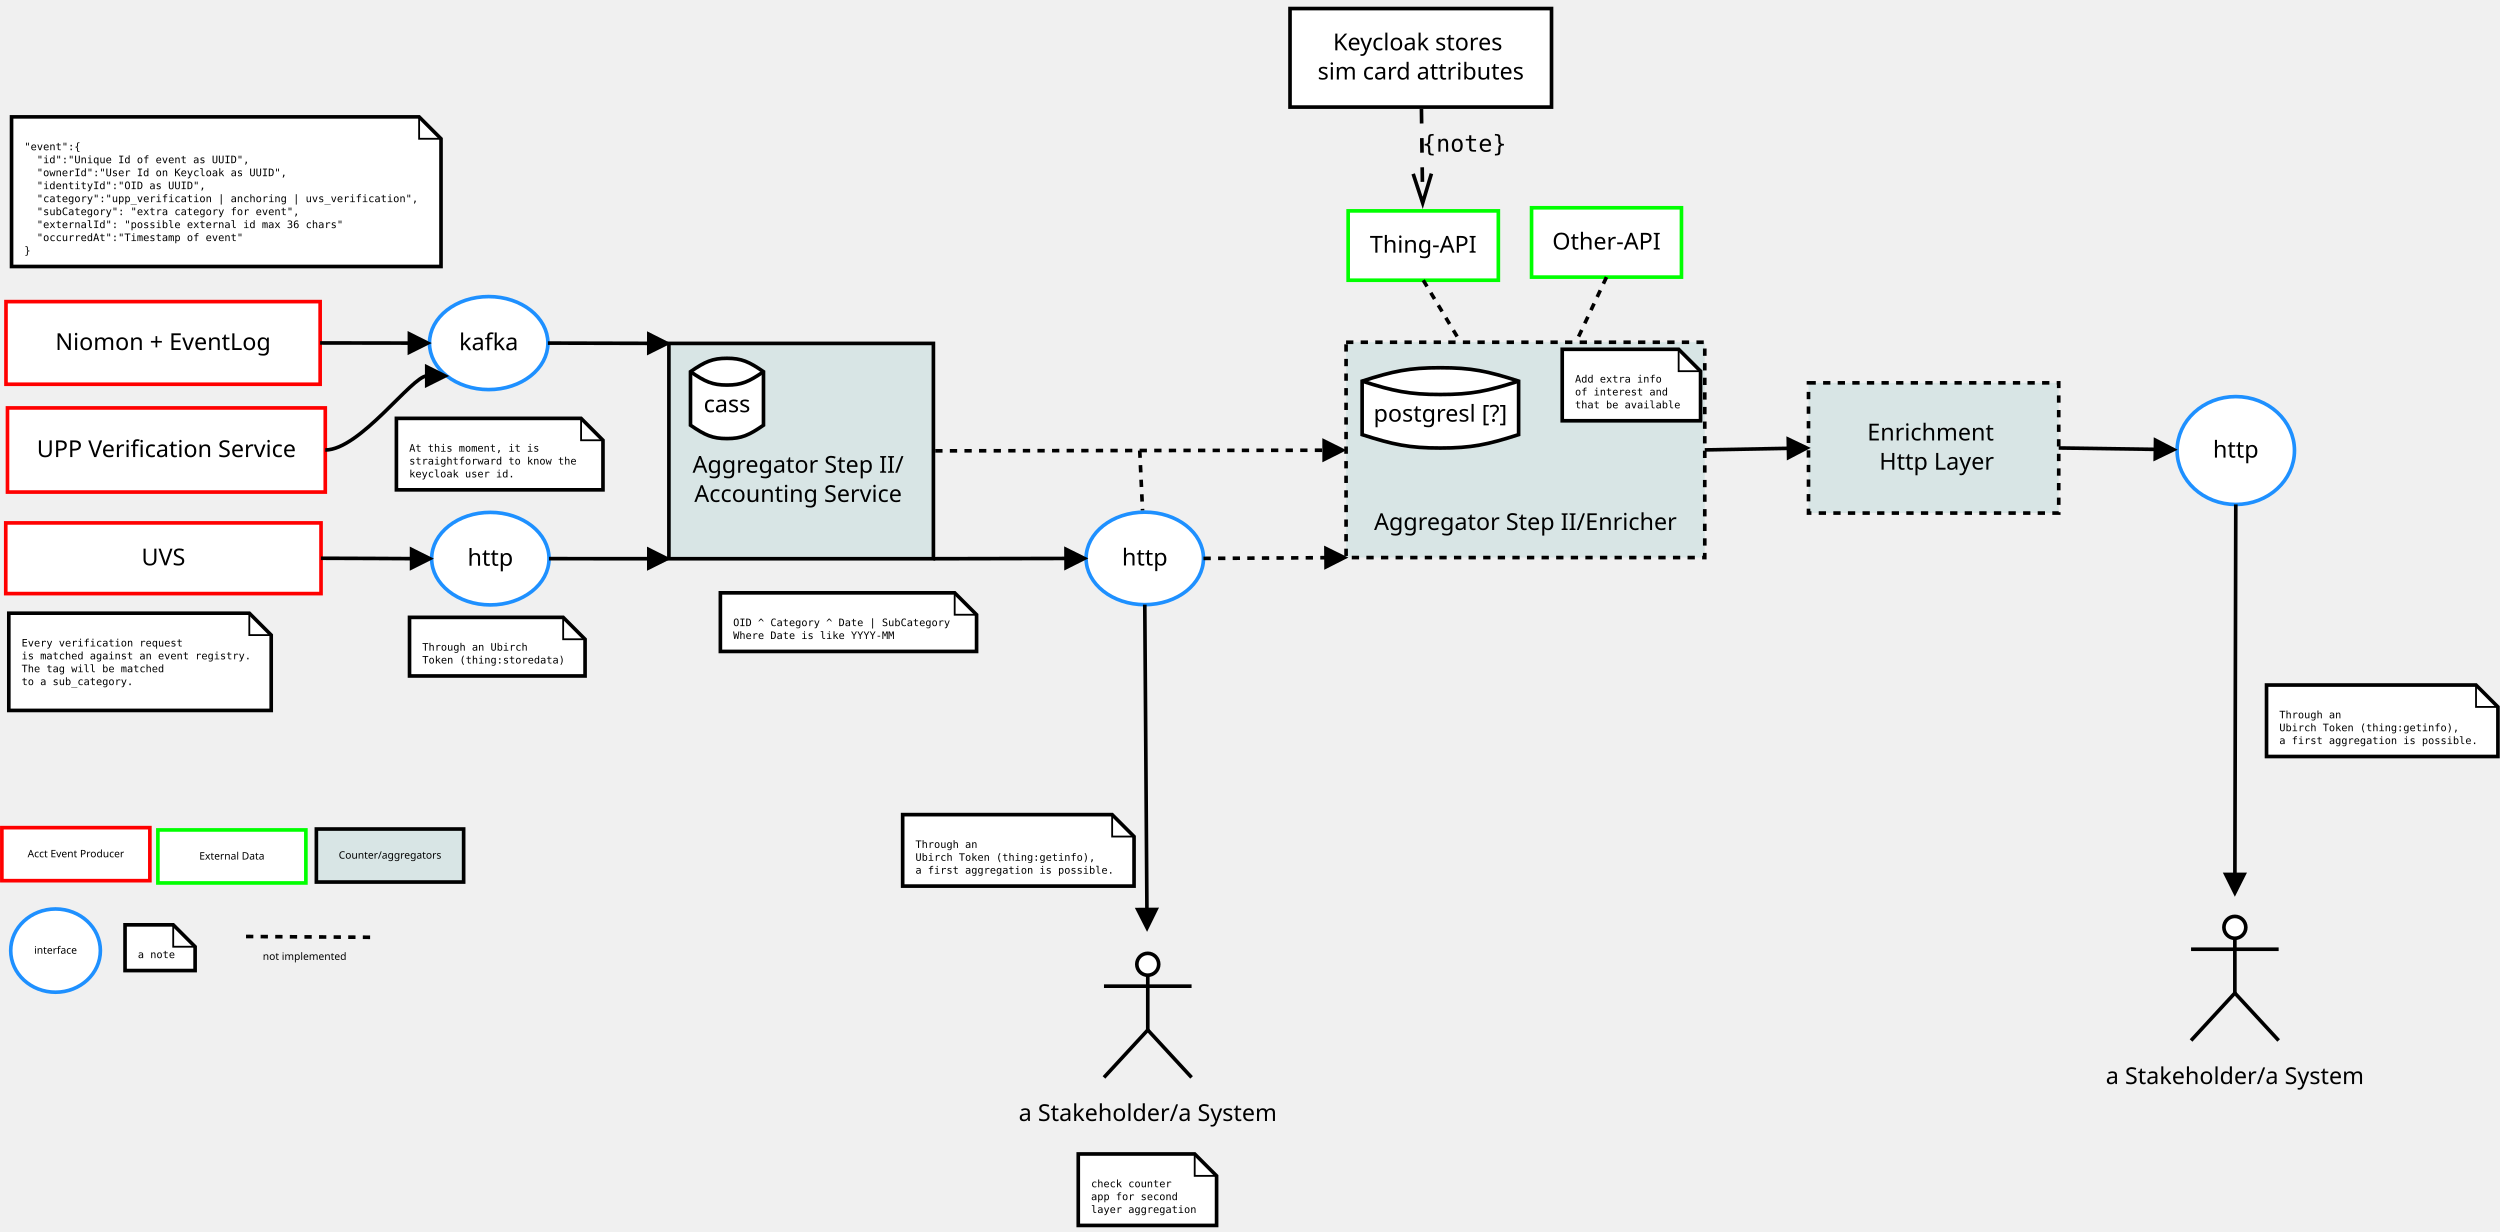
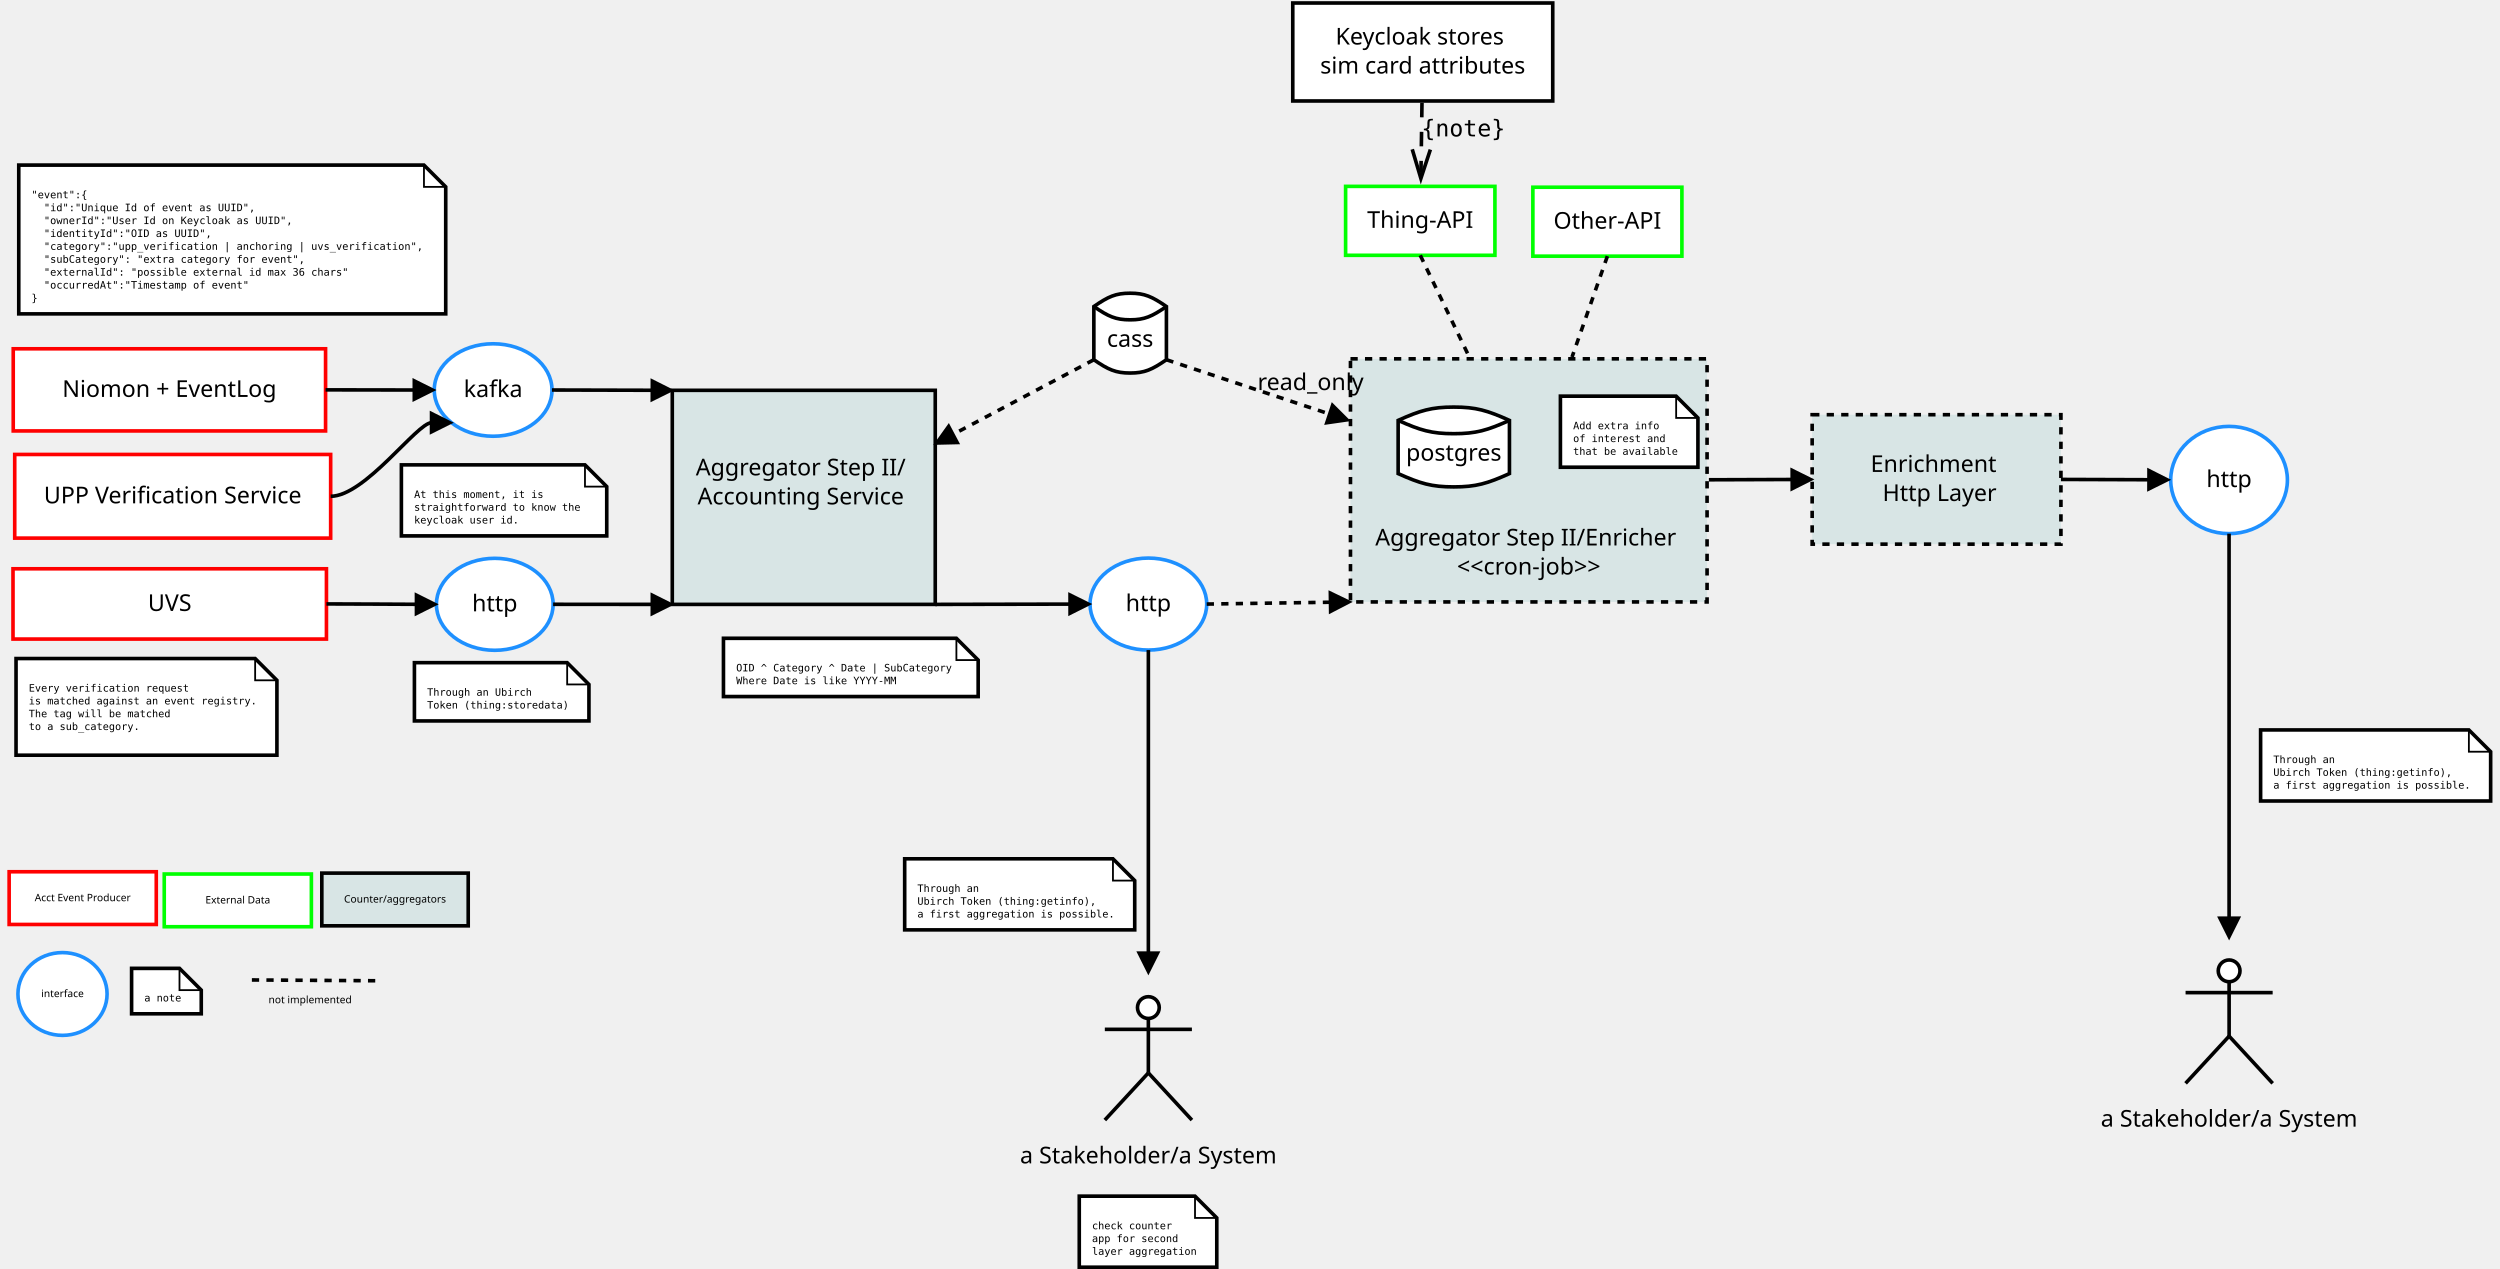
- <svg xmlns="http://www.w3.org/2000/svg" width="69cm" height="34cm" viewBox="347 120 1370 669">
+ <svg xmlns="http://www.w3.org/2000/svg" width="69cm" height="35cm" viewBox="347 90 1370 699">
  <g id="Background">
    <g>
      <rect style="fill: #d8e5e5; fill-opacity: 1; stroke-opacity: 1; stroke-width: 2; stroke: #000000" x="713.556" y="305.148" width="144.95" height="118" rx="0" ry="0" />
-       <text font-size="12.8" style="fill: #000000; fill-opacity: 1; stroke: none;text-anchor:middle;font-family:sans-serif;font-style:normal;font-weight:normal" x="786.031" y="328.029">
-         <tspan x="786.031" y="328.029" />
-         <tspan x="786.031" y="344.029" />
-         <tspan x="786.031" y="360.029" />
-         <tspan x="786.031" y="376.029">Aggregator Step II/</tspan>
-         <tspan x="786.031" y="392.029">Accounting Service</tspan>
-         <tspan x="786.031" y="408.029" />
+       <text font-size="12.8" style="fill: #000000; fill-opacity: 1; stroke: none;text-anchor:middle;font-family:sans-serif;font-style:normal;font-weight:normal" x="786.031" y="352.029">
+         <tspan x="786.031" y="352.029">Aggregator Step II/</tspan>
+         <tspan x="786.031" y="368.029">Accounting Service</tspan>
+         <tspan x="786.031" y="384.029" />
      </text>
    </g>
    <g>
      <rect style="fill: #ffffff; fill-opacity: 1; stroke-opacity: 1; stroke-width: 2; stroke: #ff0000" x="350.28" y="282.254" width="172.162" height="45.279" rx="0" ry="0" />
      <text font-size="12.8" style="fill: #000000; fill-opacity: 1; stroke: none;text-anchor:middle;font-family:sans-serif;font-style:normal;font-weight:normal" x="436.361" y="308.775">
        <tspan x="436.361" y="308.775">Niomon + EventLog</tspan>
      </text>
    </g>
    <g>
      <rect style="fill: #ffffff; fill-opacity: 1; stroke-opacity: 1; stroke-width: 2; stroke: #ff0000" x="351.102" y="340.504" width="174.15" height="46.113" rx="0" ry="0" />
      <text font-size="12.8" style="fill: #000000; fill-opacity: 1; stroke: none;text-anchor:middle;font-family:sans-serif;font-style:normal;font-weight:normal" x="438.177" y="367.442">
        <tspan x="438.177" y="367.442">UPP Verification Service</tspan>
      </text>
    </g>
    <g>
      <ellipse style="fill: #ffffff; fill-opacity: 1; stroke-opacity: 1; stroke-width: 2; stroke: #1e90ff" cx="614.804" cy="304.977" rx="32.446" ry="25.487" />
      <text font-size="12.8" style="fill: #000000; fill-opacity: 1; stroke: none;text-anchor:middle;font-family:sans-serif;font-style:normal;font-weight:normal" x="614.804" y="308.859">
        <tspan x="614.804" y="308.859">kafka</tspan>
      </text>
    </g>
    <g>
      <line style="fill: none; stroke-opacity: 1; stroke-width: 2; stroke: #000000" x1="647.248" y1="304.978" x2="702.556" y2="305.12" />
      <polygon style="fill: #000000; fill-opacity: 1; stroke-opacity: 1; stroke-width: 2; stroke: #000000" fill-rule="evenodd" points="702.543,310.12 712.556,305.145 702.569,300.12 " />
    </g>
    <g>
      <ellipse style="fill: #ffffff; fill-opacity: 1; stroke-opacity: 1; stroke-width: 2; stroke: #1e90ff" cx="615.709" cy="423.101" rx="32.163" ry="25.355" />
      <text font-size="12.8" style="fill: #000000; fill-opacity: 1; stroke: none;text-anchor:middle;font-family:sans-serif;font-style:normal;font-weight:normal" x="615.709" y="426.982">
        <tspan x="615.709" y="426.982">http</tspan>
      </text>
    </g>
    <g>
      <line style="fill: none; stroke-opacity: 1; stroke-width: 2; stroke: #000000" x1="647.872" y1="423.1" x2="702.556" y2="423.14" />
      <polygon style="fill: #000000; fill-opacity: 1; stroke-opacity: 1; stroke-width: 2; stroke: #000000" fill-rule="evenodd" points="702.552,428.14 712.556,423.147 702.56,418.14 " />
    </g>
    <g>
      <rect style="fill: #ffffff; fill-opacity: 1; stroke-opacity: 1; stroke-width: 2; stroke: #ff0000" x="350.154" y="403.518" width="172.769" height="38.74" rx="0" ry="0" />
      <text font-size="12.8" style="fill: #000000; fill-opacity: 1; stroke: none;text-anchor:middle;font-family:sans-serif;font-style:normal;font-weight:normal" x="436.539" y="426.769">
        <tspan x="436.539" y="426.769">UVS</tspan>
      </text>
    </g>
    <g>
      <path style="fill: none; stroke-opacity: 1; stroke-width: 2; stroke: #000000" d="M 522.442 304.894 C 539.42,304.894 565.38,304.978 571.358,304.978" />
      <polygon style="fill: #000000; fill-opacity: 1; stroke-opacity: 1; stroke-width: 2; stroke: #000000" fill-rule="evenodd" points="571.358,309.978 581.358,304.978 571.358,299.978 " />
    </g>
    <g>
      <path style="fill: none; stroke-opacity: 1; stroke-width: 2; stroke: #000000" d="M 525.252 363.56 C 544.258,363.56 572.854,323 580.86,323" />
      <polygon style="fill: #000000; fill-opacity: 1; stroke-opacity: 1; stroke-width: 2; stroke: #000000" fill-rule="evenodd" points="580.86,328 590.86,323 580.86,318 " />
    </g>
    <g>
      <path style="fill: none; stroke-opacity: 1; stroke-width: 2; stroke: #000000" d="M 522.924 422.888 C 542.63,422.888 563.838,423.1 572.546,423.1" />
      <polygon style="fill: #000000; fill-opacity: 1; stroke-opacity: 1; stroke-width: 2; stroke: #000000" fill-rule="evenodd" points="572.546,428.1 582.546,423.1 572.546,418.1 " />
    </g>
    <g>
      <polygon style="fill: #ffffff; fill-opacity: 1; stroke-opacity: 1; stroke-width: 2; stroke: #000000" fill-rule="evenodd" points="353.326,181.01 576.676,181.01 588.676,193.01 588.676,263.018 353.326,263.018 " />
      <polyline style="fill: none; stroke-opacity: 1; stroke-width: 1; stroke: #000000" points="576.676,181.01 576.676,193.01 588.676,193.01 " />
      <text font-size="5.69" style="fill: #000000; fill-opacity: 1; stroke: none;text-anchor:start;font-family:monospace;font-style:normal;font-weight:normal" x="360.326" y="199.291">
        <tspan x="360.326" y="199.291">"event":{</tspan>
        <tspan xml:space="preserve" x="360.326" y="206.403">  "id":"Unique Id of event as UUID",</tspan>
        <tspan xml:space="preserve" x="360.326" y="213.515">  "ownerId":"User Id on Keycloak as UUID",</tspan>
        <tspan xml:space="preserve" x="360.326" y="220.627">  "identityId":"OID as UUID",</tspan>
        <tspan xml:space="preserve" x="360.326" y="227.739">  "category":"upp_verification | anchoring | uvs_verification",</tspan>
        <tspan xml:space="preserve" x="360.326" y="234.851">  "subCategory": "extra category for event",</tspan>
        <tspan xml:space="preserve" x="360.326" y="241.963">  "externalId": "possible external id max 36 chars"</tspan>
        <tspan xml:space="preserve" x="360.326" y="249.075">  "occurredAt":"Timestamp of event"</tspan>
        <tspan x="360.326" y="256.187">}</tspan>
      </text>
    </g>
    <g>
      <polygon style="fill: #ffffff; fill-opacity: 1; stroke-opacity: 1; stroke-width: 2; stroke: #000000" fill-rule="evenodd" points="351.824,452.994 483.624,452.994 495.624,464.994 495.624,506.272 351.824,506.272 " />
      <polyline style="fill: none; stroke-opacity: 1; stroke-width: 1; stroke: #000000" points="483.624,452.994 483.624,464.994 495.624,464.994 " />
      <text font-size="5.644" style="fill: #000000; fill-opacity: 1; stroke: none;text-anchor:start;font-family:monospace;font-style:normal;font-weight:normal" x="358.824" y="471.233">
        <tspan x="358.824" y="471.233">Every verification request </tspan>
        <tspan x="358.824" y="478.289">is matched against an event registry.</tspan>
        <tspan x="358.824" y="485.344">The tag will be matched</tspan>
        <tspan x="358.824" y="492.4">to a sub_category.</tspan>
        <tspan x="358.824" y="499.455" />
      </text>
    </g>
    <g>
      <polygon style="fill: #ffffff; fill-opacity: 1; stroke-opacity: 1; stroke-width: 2; stroke: #000000" fill-rule="evenodd" points="564.23,346.23 665.43,346.23 677.43,358.23 677.43,385.397 564.23,385.397 " />
      <polyline style="fill: none; stroke-opacity: 1; stroke-width: 1; stroke: #000000" points="665.43,346.23 665.43,358.23 677.43,358.23 " />
      <text font-size="5.644" style="fill: #000000; fill-opacity: 1; stroke: none;text-anchor:start;font-family:monospace;font-style:normal;font-weight:normal" x="571.23" y="364.469">
        <tspan x="571.23" y="364.469">At this moment, it is </tspan>
        <tspan x="571.23" y="371.525">straightforward to know the </tspan>
        <tspan x="571.23" y="378.58">keycloak user id.</tspan>
      </text>
    </g>
    <g>
-       <path style="fill: #ffffff; fill-opacity: 1; stroke-opacity: 1; stroke-width: 2; stroke: #000000" fill-rule="evenodd" d="M 725.39 320.643 C 733.39,315.143 737.39,313.31 745.39,313.31 C 753.39,313.31 757.39,315.143 765.39,320.643 L 765.39,349.977 C 757.39,355.477 753.39,357.31 745.39,357.31 C 737.39,357.31 733.39,355.477 725.39,349.977 L 725.39,320.643z" />
-       <path style="fill: none; stroke-opacity: 1; stroke-width: 2; stroke: #000000" d="M 725.39 320.643 C 733.39,326.143 737.39,327.977 745.39,327.977 C 753.39,327.977 757.39,326.143 765.39,320.643" />
-       <text font-size="12.8" style="fill: #000000; fill-opacity: 1; stroke: none;text-anchor:middle;font-family:sans-serif;font-style:normal;font-weight:normal" x="745.39" y="342.858">
-         <tspan x="745.39" y="342.858">cass</tspan>
-       </text>
-     </g>
-     <g>
-       <ellipse style="fill: #ffffff; fill-opacity: 1; stroke-opacity: 1; stroke-width: 2; stroke: #1e90ff" cx="974.343" cy="422.969" rx="32.163" ry="25.355" />
-       <text font-size="12.8" style="fill: #000000; fill-opacity: 1; stroke: none;text-anchor:middle;font-family:sans-serif;font-style:normal;font-weight:normal" x="974.343" y="426.85">
-         <tspan x="974.343" y="426.85">http</tspan>
-       </text>
-     </g>
-     <g>
-       <line style="fill: none; stroke-opacity: 1; stroke-width: 2; stroke: #000000" x1="858.508" y1="423.148" x2="931.18" y2="422.993" />
-       <polygon style="fill: #000000; fill-opacity: 1; stroke-opacity: 1; stroke-width: 2; stroke: #000000" fill-rule="evenodd" points="931.191,427.993 941.18,422.972 931.169,417.993 " />
-     </g>
-     <g>
-       <ellipse style="fill: #ffffff; fill-opacity: 1; stroke-opacity: 1; stroke-width: 2; stroke: #000000" cx="975.976" cy="645.389" rx="6" ry="6" />
-       <line style="fill: none; stroke-opacity: 1; stroke-width: 2; stroke: #000000" x1="951.976" y1="657.389" x2="999.976" y2="657.389" />
-       <line style="fill: none; stroke-opacity: 1; stroke-width: 2; stroke: #000000" x1="975.976" y1="651.389" x2="975.976" y2="681.389" />
-       <line style="fill: none; stroke-opacity: 1; stroke-width: 2; stroke: #000000" x1="975.976" y1="681.389" x2="951.976" y2="707.389" />
-       <line style="fill: none; stroke-opacity: 1; stroke-width: 2; stroke: #000000" x1="975.976" y1="681.389" x2="999.976" y2="707.389" />
-       <text font-size="12.8" style="fill: #000000; fill-opacity: 1; stroke: none;text-anchor:middle;font-family:sans-serif;font-style:normal;font-weight:normal" x="975.976" y="731.27">
-         <tspan x="975.976" y="731.27">a Stakeholder/a System</tspan>
-       </text>
-     </g>
-     <g>
-       <line style="fill: none; stroke-opacity: 1; stroke-width: 2; stroke: #000000" x1="975.513" y1="615.388" x2="974.342" y2="448.324" />
-       <polygon style="fill: #000000; fill-opacity: 1; stroke-opacity: 1; stroke-width: 2; stroke: #000000" fill-rule="evenodd" points="970.513,615.423 975.583,625.387 980.513,615.353 " />
-     </g>
-     <g>
-       <polygon style="fill: #ffffff; fill-opacity: 1; stroke-opacity: 1; stroke-width: 2; stroke: #000000" fill-rule="evenodd" points="841.657,563.392 956.457,563.392 968.457,575.392 968.457,602.559 841.657,602.559 " />
-       <polyline style="fill: none; stroke-opacity: 1; stroke-width: 1; stroke: #000000" points="956.457,563.392 956.457,575.392 968.457,575.392 " />
-       <text font-size="5.644" style="fill: #000000; fill-opacity: 1; stroke: none;text-anchor:start;font-family:monospace;font-style:normal;font-weight:normal" x="848.657" y="581.631">
-         <tspan x="848.657" y="581.631">Through an </tspan>
-         <tspan x="848.657" y="588.687">Ubirch Token (thing:getinfo), </tspan>
-         <tspan x="848.657" y="595.743">a first aggregation is possible.</tspan>
-       </text>
-     </g>
-     <g>
-       <polygon style="fill: #ffffff; fill-opacity: 1; stroke-opacity: 1; stroke-width: 2; stroke: #000000" fill-rule="evenodd" points="741.763,441.837 870.163,441.837 882.163,453.837 882.163,473.948 741.763,473.948 " />
-       <polyline style="fill: none; stroke-opacity: 1; stroke-width: 1; stroke: #000000" points="870.163,441.837 870.163,453.837 882.163,453.837 " />
-       <text font-size="5.644" style="fill: #000000; fill-opacity: 1; stroke: none;text-anchor:start;font-family:monospace;font-style:normal;font-weight:normal" x="748.763" y="460.076">
-         <tspan x="748.763" y="460.076">OID ^ Category ^ Date | SubCategory </tspan>
-         <tspan x="748.763" y="467.132">Where Date is like YYYY-MM</tspan>
-       </text>
-     </g>
-     <g>
-       <rect style="fill: #d8e5e5; fill-opacity: 1; stroke-opacity: 1; stroke-width: 2; stroke-dasharray: 4; stroke: #000000" x="1084.65" y="304.514" width="196.562" height="118" rx="0" ry="0" />
-       <text font-size="12.8" style="fill: #000000; fill-opacity: 1; stroke: none;text-anchor:middle;font-family:sans-serif;font-style:normal;font-weight:normal" x="1182.93" y="327.395">
-         <tspan x="1182.93" y="327.395" />
-         <tspan x="1182.93" y="343.395" />
-         <tspan x="1182.93" y="359.395" />
-         <tspan x="1182.93" y="375.395" />
-         <tspan x="1182.93" y="391.395" />
-         <tspan x="1182.93" y="407.395">Aggregator Step II/Enricher</tspan>
-       </text>
-     </g>
-     <g>
-       <path style="fill: #ffffff; fill-opacity: 1; stroke-opacity: 1; stroke-width: 2; stroke: #000000" fill-rule="evenodd" d="M 1093.45 325.815 C 1110.6,320.315 1119.17,318.482 1136.32,318.482 C 1153.47,318.482 1162.05,320.315 1179.2,325.815 L 1179.2,355.149 C 1162.05,360.649 1153.47,362.482 1136.32,362.482 C 1119.17,362.482 1110.6,360.649 1093.45,355.149 L 1093.45,325.815z" />
-       <path style="fill: none; stroke-opacity: 1; stroke-width: 2; stroke: #000000" d="M 1093.45 325.815 C 1110.6,331.315 1119.17,333.149 1136.32,333.149 C 1153.47,333.149 1162.05,331.315 1179.2,325.815" />
-       <text font-size="12.8" style="fill: #000000; fill-opacity: 1; stroke: none;text-anchor:middle;font-family:sans-serif;font-style:normal;font-weight:normal" x="1136.32" y="348.03">
-         <tspan x="1136.32" y="348.03">postgresl [?]</tspan>
-       </text>
-     </g>
-     <g>
-       <line style="fill: none; stroke-opacity: 1; stroke-width: 2; stroke-dasharray: 4; stroke: #000000" x1="1006.51" y1="422.97" x2="1073.65" y2="422.578" />
-       <polygon style="fill: #000000; fill-opacity: 1; stroke-opacity: 1; stroke-width: 2; stroke: #000000" fill-rule="evenodd" points="1073.68,427.578 1083.65,422.52 1073.62,417.578 " />
-     </g>
-     <g>
-       <rect style="fill: #ffffff; fill-opacity: 1; stroke-opacity: 1; stroke-width: 2; stroke: #00ff00" x="1085.79" y="232.53" width="82.3" height="38" rx="0" ry="0" />
-       <text font-size="12.8" style="fill: #000000; fill-opacity: 1; stroke: none;text-anchor:middle;font-family:sans-serif;font-style:normal;font-weight:normal" x="1126.94" y="255.411">
-         <tspan x="1126.94" y="255.411">Thing-API</tspan>
-       </text>
-     </g>
-     <line style="fill: none; stroke-opacity: 1; stroke-width: 2; stroke-dasharray: 4; stroke: #000000" x1="1126.94" y1="270.53" x2="1146.8" y2="303.509" />
+       <path style="fill: #ffffff; fill-opacity: 1; stroke-opacity: 1; stroke-width: 2; stroke: #000000" fill-rule="evenodd" d="M 945.926 258.955 C 953.926,253.455 957.926,251.622 965.926,251.622 C 973.926,251.622 977.926,253.455 985.926,258.955 L 985.926,288.288 C 977.926,293.788 973.926,295.622 965.926,295.622 C 957.926,295.622 953.926,293.788 945.926,288.288 L 945.926,258.955z" />
+       <path style="fill: none; stroke-opacity: 1; stroke-width: 2; stroke: #000000" d="M 945.926 258.955 C 953.926,264.455 957.926,266.288 965.926,266.288 C 973.926,266.288 977.926,264.455 985.926,258.955" />
+       <text font-size="12.8" style="fill: #000000; fill-opacity: 1; stroke: none;text-anchor:middle;font-family:sans-serif;font-style:normal;font-weight:normal" x="965.926" y="281.17">
+         <tspan x="965.926" y="281.17">cass</tspan>
+       </text>
+     </g>
+     <g>
+       <ellipse style="fill: #ffffff; fill-opacity: 1; stroke-opacity: 1; stroke-width: 2; stroke: #1e90ff" cx="975.978" cy="422.969" rx="32.163" ry="25.355" />
+       <text font-size="12.8" style="fill: #000000; fill-opacity: 1; stroke: none;text-anchor:middle;font-family:sans-serif;font-style:normal;font-weight:normal" x="975.978" y="426.85">
+         <tspan x="975.978" y="426.85">http</tspan>
+       </text>
+     </g>
+     <g>
+       <line style="fill: none; stroke-opacity: 1; stroke-width: 2; stroke: #000000" x1="858.508" y1="423.148" x2="932.816" y2="422.992" />
+       <polygon style="fill: #000000; fill-opacity: 1; stroke-opacity: 1; stroke-width: 2; stroke: #000000" fill-rule="evenodd" points="932.826,427.992 942.816,422.971 932.805,417.992 " />
+     </g>
+     <g>
+       <ellipse style="fill: #ffffff; fill-opacity: 1; stroke-opacity: 1; stroke-width: 2; stroke: #000000" cx="975.976" cy="645.388" rx="6" ry="6" />
+       <line style="fill: none; stroke-opacity: 1; stroke-width: 2; stroke: #000000" x1="951.976" y1="657.388" x2="999.976" y2="657.388" />
+       <line style="fill: none; stroke-opacity: 1; stroke-width: 2; stroke: #000000" x1="975.976" y1="651.388" x2="975.976" y2="681.388" />
+       <line style="fill: none; stroke-opacity: 1; stroke-width: 2; stroke: #000000" x1="975.976" y1="681.388" x2="951.976" y2="707.388" />
+       <line style="fill: none; stroke-opacity: 1; stroke-width: 2; stroke: #000000" x1="975.976" y1="681.388" x2="999.976" y2="707.388" />
+       <text font-size="12.8" style="fill: #000000; fill-opacity: 1; stroke: none;text-anchor:middle;font-family:sans-serif;font-style:normal;font-weight:normal" x="975.976" y="731.269">
+         <tspan x="975.976" y="731.269">a Stakeholder/a System</tspan>
+       </text>
+     </g>
+     <g>
+       <line style="fill: none; stroke-opacity: 1; stroke-width: 2; stroke: #000000" x1="975.977" y1="615.387" x2="975.978" y2="448.323" />
+       <polygon style="fill: #000000; fill-opacity: 1; stroke-opacity: 1; stroke-width: 2; stroke: #000000" fill-rule="evenodd" points="970.977,615.386 975.977,625.387 980.977,615.387 " />
+     </g>
+     <g>
+       <polygon style="fill: #ffffff; fill-opacity: 1; stroke-opacity: 1; stroke-width: 2; stroke: #000000" fill-rule="evenodd" points="841.656,563.392 956.456,563.392 968.456,575.392 968.456,602.559 841.656,602.559 " />
+       <polyline style="fill: none; stroke-opacity: 1; stroke-width: 1; stroke: #000000" points="956.456,563.392 956.456,575.392 968.456,575.392 " />
+       <text font-size="5.644" style="fill: #000000; fill-opacity: 1; stroke: none;text-anchor:start;font-family:monospace;font-style:normal;font-weight:normal" x="848.656" y="581.631">
+         <tspan x="848.656" y="581.631">Through an </tspan>
+         <tspan x="848.656" y="588.687">Ubirch Token (thing:getinfo), </tspan>
+         <tspan x="848.656" y="595.742">a first aggregation is possible.</tspan>
+       </text>
+     </g>
+     <g>
+       <polygon style="fill: #ffffff; fill-opacity: 1; stroke-opacity: 1; stroke-width: 2; stroke: #000000" fill-rule="evenodd" points="741.764,441.838 870.164,441.838 882.164,453.838 882.164,473.949 741.764,473.949 " />
+       <polyline style="fill: none; stroke-opacity: 1; stroke-width: 1; stroke: #000000" points="870.164,441.838 870.164,453.838 882.164,453.838 " />
+       <text font-size="5.644" style="fill: #000000; fill-opacity: 1; stroke: none;text-anchor:start;font-family:monospace;font-style:normal;font-weight:normal" x="748.764" y="460.077">
+         <tspan x="748.764" y="460.077">OID ^ Category ^ Date | SubCategory </tspan>
+         <tspan x="748.764" y="467.133">Where Date is like YYYY-MM</tspan>
+       </text>
+     </g>
+     <g>
+       <rect style="fill: #d8e5e5; fill-opacity: 1; stroke-opacity: 1; stroke-width: 2; stroke-dasharray: 4; stroke: #000000" x="1087.38" y="287.79" width="196.562" height="134" rx="0" ry="0" />
+       <text font-size="12.8" style="fill: #000000; fill-opacity: 1; stroke: none;text-anchor:middle;font-family:sans-serif;font-style:normal;font-weight:normal" x="1185.66" y="310.671">
+         <tspan x="1185.66" y="310.671" />
+         <tspan x="1185.66" y="326.671" />
+         <tspan x="1185.66" y="342.671" />
+         <tspan x="1185.66" y="358.671" />
+         <tspan x="1185.66" y="374.671" />
+         <tspan x="1185.66" y="390.671">Aggregator Step II/Enricher</tspan>
+         <tspan x="1185.66" y="406.671">&lt;&lt;cron-job&gt;&gt;</tspan>
+       </text>
+     </g>
+     <g>
+       <path style="fill: #ffffff; fill-opacity: 1; stroke-opacity: 1; stroke-width: 2; stroke: #000000" fill-rule="evenodd" d="M 1113.66 321.72 C 1125.93,316.22 1132.06,314.387 1144.33,314.387 C 1156.6,314.387 1162.74,316.22 1175.01,321.72 L 1175.01,351.054 C 1162.74,356.554 1156.6,358.387 1144.33,358.387 C 1132.06,358.387 1125.93,356.554 1113.66,351.054 L 1113.66,321.72z" />
+       <path style="fill: none; stroke-opacity: 1; stroke-width: 2; stroke: #000000" d="M 1113.66 321.72 C 1125.93,327.22 1132.06,329.054 1144.33,329.054 C 1156.6,329.054 1162.74,327.22 1175.01,321.72" />
+       <text font-size="12.8" style="fill: #000000; fill-opacity: 1; stroke: none;text-anchor:middle;font-family:sans-serif;font-style:normal;font-weight:normal" x="1144.33" y="343.935">
+         <tspan x="1144.33" y="343.935">postgres</tspan>
+       </text>
+     </g>
+     <g>
+       <line style="fill: none; stroke-opacity: 1; stroke-width: 2; stroke-dasharray: 4; stroke: #000000" x1="1008.14" y1="422.969" x2="1076.38" y2="421.954" />
+       <polygon style="fill: #000000; fill-opacity: 1; stroke-opacity: 1; stroke-width: 2; stroke: #000000" fill-rule="evenodd" points="1076.45,426.953 1086.38,421.805 1076.3,416.954 " />
+     </g>
+     <g>
+       <rect style="fill: #ffffff; fill-opacity: 1; stroke-opacity: 1; stroke-width: 2; stroke: #00ff00" x="1084.7" y="192.727" width="82.3" height="38" rx="0" ry="0" />
+       <text font-size="12.8" style="fill: #000000; fill-opacity: 1; stroke: none;text-anchor:middle;font-family:sans-serif;font-style:normal;font-weight:normal" x="1125.85" y="215.608">
+         <tspan x="1125.85" y="215.608">Thing-API</tspan>
+       </text>
+     </g>
+     <line style="fill: none; stroke-opacity: 1; stroke-width: 2; stroke-dasharray: 4; stroke: #000000" x1="1125.85" y1="230.727" x2="1152.87" y2="286.784" />
    <g>
      <polygon style="fill: #ffffff; fill-opacity: 1; stroke-opacity: 1; stroke-width: 2; stroke: #000000" fill-rule="evenodd" points="1203.1,308.372 1266.9,308.372 1278.9,320.372 1278.9,347.539 1203.1,347.539 " />
      <polyline style="fill: none; stroke-opacity: 1; stroke-width: 1; stroke: #000000" points="1266.9,308.372 1266.9,320.372 1278.9,320.372 " />
      <text font-size="5.644" style="fill: #000000; fill-opacity: 1; stroke: none;text-anchor:start;font-family:monospace;font-style:normal;font-weight:normal" x="1210.1" y="326.611">
        <tspan x="1210.1" y="326.611">Add extra info</tspan>
        <tspan x="1210.1" y="333.667">of interest and </tspan>
        <tspan x="1210.1" y="340.722">that be available</tspan>
      </text>
    </g>
    <g>
-       <rect style="fill: #ffffff; fill-opacity: 1; stroke-opacity: 1; stroke-width: 2; stroke: #00ff00" x="1186.29" y="230.824" width="82.15" height="38" rx="0" ry="0" />
-       <text font-size="12.8" style="fill: #000000; fill-opacity: 1; stroke: none;text-anchor:middle;font-family:sans-serif;font-style:normal;font-weight:normal" x="1227.36" y="253.705">
-         <tspan x="1227.36" y="253.705">Other-API</tspan>
-       </text>
-     </g>
-     <line style="fill: none; stroke-opacity: 1; stroke-width: 2; stroke-dasharray: 4; stroke: #000000" x1="1227.36" y1="268.824" x2="1211.07" y2="303.547" />
-     <g>
-       <line style="fill: none; stroke-opacity: 1; stroke-width: 2; stroke-dasharray: 4; stroke: #000000" x1="859.511" y1="364.031" x2="1072.65" y2="363.69" />
-       <polygon style="fill: #000000; fill-opacity: 1; stroke-opacity: 1; stroke-width: 2; stroke: #000000" fill-rule="evenodd" points="1072.65,368.69 1082.65,363.674 1072.64,358.69 " />
-     </g>
-     <line style="fill: none; stroke-opacity: 1; stroke-width: 2; stroke-dasharray: 4; stroke: #000000" x1="971.58" y1="363.852" x2="973.112" y2="396.629" />
-     <g>
-       <ellipse style="fill: #ffffff; fill-opacity: 1; stroke-opacity: 1; stroke-width: 2; stroke: #1e90ff" cx="1572.21" cy="363.856" rx="32.163" ry="29.56" />
-       <text font-size="12.8" style="fill: #000000; fill-opacity: 1; stroke: none;text-anchor:middle;font-family:sans-serif;font-style:normal;font-weight:normal" x="1572.21" y="367.738">
-         <tspan x="1572.21" y="367.738">http</tspan>
+       <rect style="fill: #ffffff; fill-opacity: 1; stroke-opacity: 1; stroke-width: 2; stroke: #00ff00" x="1187.92" y="193.202" width="82.15" height="38" rx="0" ry="0" />
+       <text font-size="12.8" style="fill: #000000; fill-opacity: 1; stroke: none;text-anchor:middle;font-family:sans-serif;font-style:normal;font-weight:normal" x="1229" y="216.083">
+         <tspan x="1229" y="216.083">Other-API</tspan>
+       </text>
+     </g>
+     <line style="fill: none; stroke-opacity: 1; stroke-width: 2; stroke-dasharray: 4; stroke: #000000" x1="1229" y1="231.202" x2="1209.5" y2="286.81" />
+     <g>
+       <line style="fill: none; stroke-opacity: 1; stroke-width: 2; stroke-dasharray: 4; stroke: #000000" x1="985.926" y1="288.288" x2="1075.93" y2="318.257" />
+       <polygon style="fill: #000000; fill-opacity: 1; stroke-opacity: 1; stroke-width: 2; stroke: #000000" fill-rule="evenodd" points="1074.35,323.001 1085.42,321.416 1077.51,313.513 " />
+     </g>
+     <g>
+       <ellipse style="fill: #ffffff; fill-opacity: 1; stroke-opacity: 1; stroke-width: 2; stroke: #1e90ff" cx="1571.67" cy="354.587" rx="32.163" ry="29.56" />
+       <text font-size="12.8" style="fill: #000000; fill-opacity: 1; stroke: none;text-anchor:middle;font-family:sans-serif;font-style:normal;font-weight:normal" x="1571.67" y="358.468">
+         <tspan x="1571.67" y="358.468">http</tspan>
      </text>
    </g>
    <text font-size="12.8" style="fill: #000000; fill-opacity: 1; stroke: none;text-anchor:start;font-family:sans-serif;font-style:normal;font-weight:normal" x="849.55" y="235.464">
      <tspan x="849.55" y="235.464" />
    </text>
    <g>
-       <polygon style="fill: #ffffff; fill-opacity: 1; stroke-opacity: 1; stroke-width: 2; stroke: #000000" fill-rule="evenodd" points="937.889,749.34 1001.69,749.34 1013.69,761.34 1013.69,788.506 937.889,788.506 " />
+       <polygon style="fill: #ffffff; fill-opacity: 1; stroke-opacity: 1; stroke-width: 2; stroke: #000000" fill-rule="evenodd" points="937.888,749.34 1001.69,749.34 1013.69,761.34 1013.69,788.507 937.888,788.507 " />
      <polyline style="fill: none; stroke-opacity: 1; stroke-width: 1; stroke: #000000" points="1001.69,749.34 1001.69,761.34 1013.69,761.34 " />
-       <text font-size="5.644" style="fill: #000000; fill-opacity: 1; stroke: none;text-anchor:start;font-family:monospace;font-style:normal;font-weight:normal" x="944.889" y="767.579">
-         <tspan x="944.889" y="767.579">check counter </tspan>
-         <tspan x="944.889" y="774.634">app for second</tspan>
-         <tspan x="944.889" y="781.69">layer aggregation</tspan>
+       <text font-size="5.644" style="fill: #000000; fill-opacity: 1; stroke: none;text-anchor:start;font-family:monospace;font-style:normal;font-weight:normal" x="944.888" y="767.579">
+         <tspan x="944.888" y="767.579">check counter </tspan>
+         <tspan x="944.888" y="774.635">app for second</tspan>
+         <tspan x="944.888" y="781.69">layer aggregation</tspan>
      </text>
    </g>
    <g>
      <rect style="fill: #ffffff; fill-opacity: 1; stroke-opacity: 1; stroke-width: 2; stroke: #ff0000" x="348.024" y="570.518" width="81.099" height="29.056" rx="0" ry="0" />
      <text font-size="5.644" style="fill: #000000; fill-opacity: 1; stroke: none;text-anchor:middle;font-family:sans-serif;font-style:normal;font-weight:normal" x="388.573" y="586.757">
        <tspan x="388.573" y="586.757">Acct Event Producer</tspan>
      </text>
    </g>
    <g>
      <ellipse style="fill: #ffffff; fill-opacity: 1; stroke-opacity: 1; stroke-width: 2; stroke: #1e90ff" cx="377.44" cy="637.891" rx="24.57" ry="22.813" />
      <text font-size="5.644" style="fill: #000000; fill-opacity: 1; stroke: none;text-anchor:middle;font-family:sans-serif;font-style:normal;font-weight:normal" x="377.44" y="639.602">
        <tspan x="377.44" y="639.602">interface</tspan>
      </text>
    </g>
    <g>
      <rect style="fill: #d8e5e5; fill-opacity: 1; stroke-opacity: 1; stroke-width: 2; stroke: #000000" x="520.372" y="571.268" width="80.7" height="29.056" rx="0" ry="0" />
      <text font-size="5.644" style="fill: #000000; fill-opacity: 1; stroke: none;text-anchor:middle;font-family:sans-serif;font-style:normal;font-weight:normal" x="560.722" y="587.507">
        <tspan x="560.722" y="587.507">Counter/aggregators</tspan>
      </text>
    </g>
    <g>
      <rect style="fill: #ffffff; fill-opacity: 1; stroke-opacity: 1; stroke-width: 2; stroke: #00ff00" x="433.522" y="571.768" width="81.099" height="29.056" rx="0" ry="0" />
      <text font-size="5.644" style="fill: #000000; fill-opacity: 1; stroke: none;text-anchor:middle;font-family:sans-serif;font-style:normal;font-weight:normal" x="474.071" y="588.007">
        <tspan x="474.071" y="588.007">External Data</tspan>
      </text>
    </g>
    <g>
      <polygon style="fill: #ffffff; fill-opacity: 1; stroke-opacity: 1; stroke-width: 2; stroke: #000000" fill-rule="evenodd" points="415.522,623.768 441.922,623.768 453.922,635.768 453.922,648.824 415.522,648.824 " />
      <polyline style="fill: none; stroke-opacity: 1; stroke-width: 1; stroke: #000000" points="441.922,623.768 441.922,635.768 453.922,635.768 " />
      <text font-size="5.644" style="fill: #000000; fill-opacity: 1; stroke: none;text-anchor:start;font-family:monospace;font-style:normal;font-weight:normal" x="422.522" y="642.007">
        <tspan x="422.522" y="642.007">a note</tspan>
      </text>
    </g>
    <g>
      <polygon style="fill: #ffffff; fill-opacity: 1; stroke-opacity: 1; stroke-width: 2; stroke: #000000" fill-rule="evenodd" points="571.416,455.272 655.616,455.272 667.616,467.272 667.616,487.383 571.416,487.383 " />
      <polyline style="fill: none; stroke-opacity: 1; stroke-width: 1; stroke: #000000" points="655.616,455.272 655.616,467.272 667.616,467.272 " />
      <text font-size="5.644" style="fill: #000000; fill-opacity: 1; stroke: none;text-anchor:start;font-family:monospace;font-style:normal;font-weight:normal" x="578.416" y="473.511">
        <tspan x="578.416" y="473.511">Through an Ubirch</tspan>
        <tspan x="578.416" y="480.567">Token (thing:storedata)</tspan>
      </text>
    </g>
    <line style="fill: none; stroke-opacity: 1; stroke-width: 2; stroke-dasharray: 4; stroke: #000000" x1="481.824" y1="630.164" x2="553.35" y2="630.622" />
    <text font-size="5.644" style="fill: #000000; fill-opacity: 1; stroke: none;text-anchor:start;font-family:sans-serif;font-style:normal;font-weight:normal" x="490.994" y="643.002">
      <tspan x="490.994" y="643.002">not implemented</tspan>
    </text>
    <g>
-       <rect style="fill: #ffffff; fill-opacity: 1; stroke-opacity: 1; stroke-width: 2; stroke: #000000" x="1053.93" y="121.648" width="143.3" height="54" rx="0" ry="0" />
-       <text font-size="12.8" style="fill: #000000; fill-opacity: 1; stroke: none;text-anchor:middle;font-family:sans-serif;font-style:normal;font-weight:normal" x="1125.58" y="144.529">
-         <tspan x="1125.58" y="144.529">Keycloak stores </tspan>
-         <tspan x="1125.58" y="160.529">sim card attributes</tspan>
-       </text>
-     </g>
-     <g>
-       <line style="fill: none; stroke-opacity: 1; stroke-width: 2; stroke-dasharray: 8; stroke: #000000" x1="1125.95" y1="176.642" x2="1126.58" y2="224.819" />
-       <polyline style="fill: none; stroke-opacity: 1; stroke-width: 2; stroke: #000000" points="1121.42,212.239 1126.63,228.171 1131.42,212.107 " />
-       <text font-size="12.8" style="fill: #000000; fill-opacity: 1; stroke: none;text-anchor:start;font-family:monospace;font-style:normal;font-weight:normal" x="1126.31" y="200.083">{note}</text>
+       <rect style="fill: #ffffff; fill-opacity: 1; stroke-opacity: 1; stroke-width: 2; stroke: #000000" x="1055.57" y="91.659" width="143.3" height="54" rx="0" ry="0" />
+       <text font-size="12.8" style="fill: #000000; fill-opacity: 1; stroke: none;text-anchor:middle;font-family:sans-serif;font-style:normal;font-weight:normal" x="1127.22" y="114.541">
+         <tspan x="1127.22" y="114.541">Keycloak stores </tspan>
+         <tspan x="1127.22" y="130.541">sim card attributes</tspan>
+       </text>
+     </g>
+     <g>
+       <line style="fill: none; stroke-opacity: 1; stroke-width: 2; stroke-dasharray: 8; stroke: #000000" x1="1126.8" y1="146.664" x2="1126.24" y2="185.016" />
+       <polyline style="fill: none; stroke-opacity: 1; stroke-width: 2; stroke: #000000" points="1121.43,172.296 1126.19,188.368 1131.42,172.443 " />
+       <text font-size="12.8" style="fill: #000000; fill-opacity: 1; stroke: none;text-anchor:start;font-family:monospace;font-style:normal;font-weight:normal" x="1126.47" y="165.191">{note}</text>
    </g>
    <g>
      <polygon style="fill: #ffffff; fill-opacity: 1; stroke-opacity: 1; stroke-width: 2; stroke: #000000" fill-rule="evenodd" points="1589.06,492.356 1703.86,492.356 1715.86,504.356 1715.86,531.523 1589.06,531.523 " />
      <polyline style="fill: none; stroke-opacity: 1; stroke-width: 1; stroke: #000000" points="1703.86,492.356 1703.86,504.356 1715.86,504.356 " />
      <text font-size="5.644" style="fill: #000000; fill-opacity: 1; stroke: none;text-anchor:start;font-family:monospace;font-style:normal;font-weight:normal" x="1596.06" y="510.595">
        <tspan x="1596.06" y="510.595">Through an </tspan>
        <tspan x="1596.06" y="517.651">Ubirch Token (thing:getinfo), </tspan>
        <tspan x="1596.06" y="524.706">a first aggregation is possible.</tspan>
      </text>
    </g>
    <g>
-       <rect style="fill: #d8e5e5; fill-opacity: 1; stroke-opacity: 1; stroke-width: 2; stroke-dasharray: 4; stroke: #000000" x="1338.06" y="326.766" width="137.121" height="71.357" rx="0" ry="0" />
-       <text font-size="12.8" style="fill: #000000; fill-opacity: 1; stroke: none;text-anchor:middle;font-family:sans-serif;font-style:normal;font-weight:normal" x="1406.62" y="358.326">
-         <tspan x="1406.62" y="358.326">Enrichment</tspan>
-         <tspan xml:space="preserve" x="1406.62" y="374.326"> Http Layer</tspan>
-       </text>
-     </g>
-     <g>
-       <line style="fill: none; stroke-opacity: 1; stroke-width: 2; stroke: #000000" x1="1281.21" y1="363.514" x2="1327.06" y2="362.652" />
-       <polygon style="fill: #000000; fill-opacity: 1; stroke-opacity: 1; stroke-width: 2; stroke: #000000" fill-rule="evenodd" points="1327.15,367.651 1337.06,362.464 1326.97,357.653 " />
-     </g>
-     <g>
-       <line style="fill: none; stroke-opacity: 1; stroke-width: 2; stroke: #000000" x1="1475.18" y1="362.445" x2="1528.14" y2="363.215" />
-       <polygon style="fill: #000000; fill-opacity: 1; stroke-opacity: 1; stroke-width: 2; stroke: #000000" fill-rule="evenodd" points="1528.07,368.215 1538.14,363.361 1528.22,358.216 " />
+       <rect style="fill: #d8e5e5; fill-opacity: 1; stroke-opacity: 1; stroke-width: 2; stroke-dasharray: 4; stroke: #000000" x="1341.87" y="318.587" width="137.121" height="71.357" rx="0" ry="0" />
+       <text font-size="12.8" style="fill: #000000; fill-opacity: 1; stroke: none;text-anchor:middle;font-family:sans-serif;font-style:normal;font-weight:normal" x="1410.44" y="350.147">
+         <tspan x="1410.44" y="350.147">Enrichment</tspan>
+         <tspan xml:space="preserve" x="1410.44" y="366.147"> Http Layer</tspan>
+       </text>
+     </g>
+     <g>
+       <line style="fill: none; stroke-opacity: 1; stroke-width: 2; stroke: #000000" x1="1284.94" y1="354.457" x2="1330.87" y2="354.302" />
+       <polygon style="fill: #000000; fill-opacity: 1; stroke-opacity: 1; stroke-width: 2; stroke: #000000" fill-rule="evenodd" points="1330.89,359.302 1340.87,354.269 1330.86,349.302 " />
+     </g>
+     <g>
+       <line style="fill: none; stroke-opacity: 1; stroke-width: 2; stroke: #000000" x1="1479" y1="354.266" x2="1527.52" y2="354.434" />
+       <polygon style="fill: #000000; fill-opacity: 1; stroke-opacity: 1; stroke-width: 2; stroke: #000000" fill-rule="evenodd" points="1527.51,359.434 1537.52,354.469 1527.54,349.434 " />
    </g>
    <g>
      <ellipse style="fill: #ffffff; fill-opacity: 1; stroke-opacity: 1; stroke-width: 2; stroke: #000000" cx="1571.7" cy="625.146" rx="6" ry="6" />
      <line style="fill: none; stroke-opacity: 1; stroke-width: 2; stroke: #000000" x1="1547.7" y1="637.146" x2="1595.7" y2="637.146" />
      <line style="fill: none; stroke-opacity: 1; stroke-width: 2; stroke: #000000" x1="1571.7" y1="631.146" x2="1571.7" y2="661.146" />
      <line style="fill: none; stroke-opacity: 1; stroke-width: 2; stroke: #000000" x1="1571.7" y1="661.146" x2="1547.7" y2="687.146" />
      <line style="fill: none; stroke-opacity: 1; stroke-width: 2; stroke: #000000" x1="1571.7" y1="661.146" x2="1595.7" y2="687.146" />
-       <text font-size="12.8" style="fill: #000000; fill-opacity: 1; stroke: none;text-anchor:middle;font-family:sans-serif;font-style:normal;font-weight:normal" x="1571.7" y="711.028">
-         <tspan x="1571.7" y="711.028">a Stakeholder/a System</tspan>
-       </text>
-     </g>
-     <g>
-       <line style="fill: none; stroke-opacity: 1; stroke-width: 2; stroke: #000000" x1="1572.21" y1="393.417" x2="1571.72" y2="596.146" />
-       <polygon style="fill: #000000; fill-opacity: 1; stroke-opacity: 1; stroke-width: 2; stroke: #000000" fill-rule="evenodd" points="1566.72,596.134 1571.7,606.146 1576.72,596.159 " />
-     </g>
+       <text font-size="12.8" style="fill: #000000; fill-opacity: 1; stroke: none;text-anchor:middle;font-family:sans-serif;font-style:normal;font-weight:normal" x="1571.7" y="711.027">
+         <tspan x="1571.7" y="711.027">a Stakeholder/a System</tspan>
+       </text>
+     </g>
+     <g>
+       <line style="fill: none; stroke-opacity: 1; stroke-width: 2; stroke: #000000" x1="1571.67" y1="384.147" x2="1571.69" y2="596.146" />
+       <polygon style="fill: #000000; fill-opacity: 1; stroke-opacity: 1; stroke-width: 2; stroke: #000000" fill-rule="evenodd" points="1566.69,596.147 1571.7,606.146 1576.69,596.145 " />
+     </g>
+     <g>
+       <line style="fill: none; stroke-opacity: 1; stroke-width: 2; stroke-dasharray: 4; stroke: #000000" x1="945.926" y1="288.288" x2="868.224" y2="329.494" />
+       <polygon style="fill: #000000; fill-opacity: 1; stroke-opacity: 1; stroke-width: 2; stroke: #000000" fill-rule="evenodd" points="865.882,325.077 859.389,334.179 870.567,333.912 " />
+     </g>
+     <text font-size="12.8" style="fill: #000000; fill-opacity: 1; stroke: none;text-anchor:start;font-family:sans-serif;font-style:normal;font-weight:normal" x="1036.15" y="305.01">
+       <tspan x="1036.15" y="305.01">read_only</tspan>
+     </text>
+     <text font-size="12.8" style="fill: #000000; fill-opacity: 1; stroke: none;text-anchor:start;font-family:sans-serif;font-style:normal;font-weight:normal" x="786.031" y="364.148">
+       <tspan x="786.031" y="364.148" />
+     </text>
  </g>
</svg>
